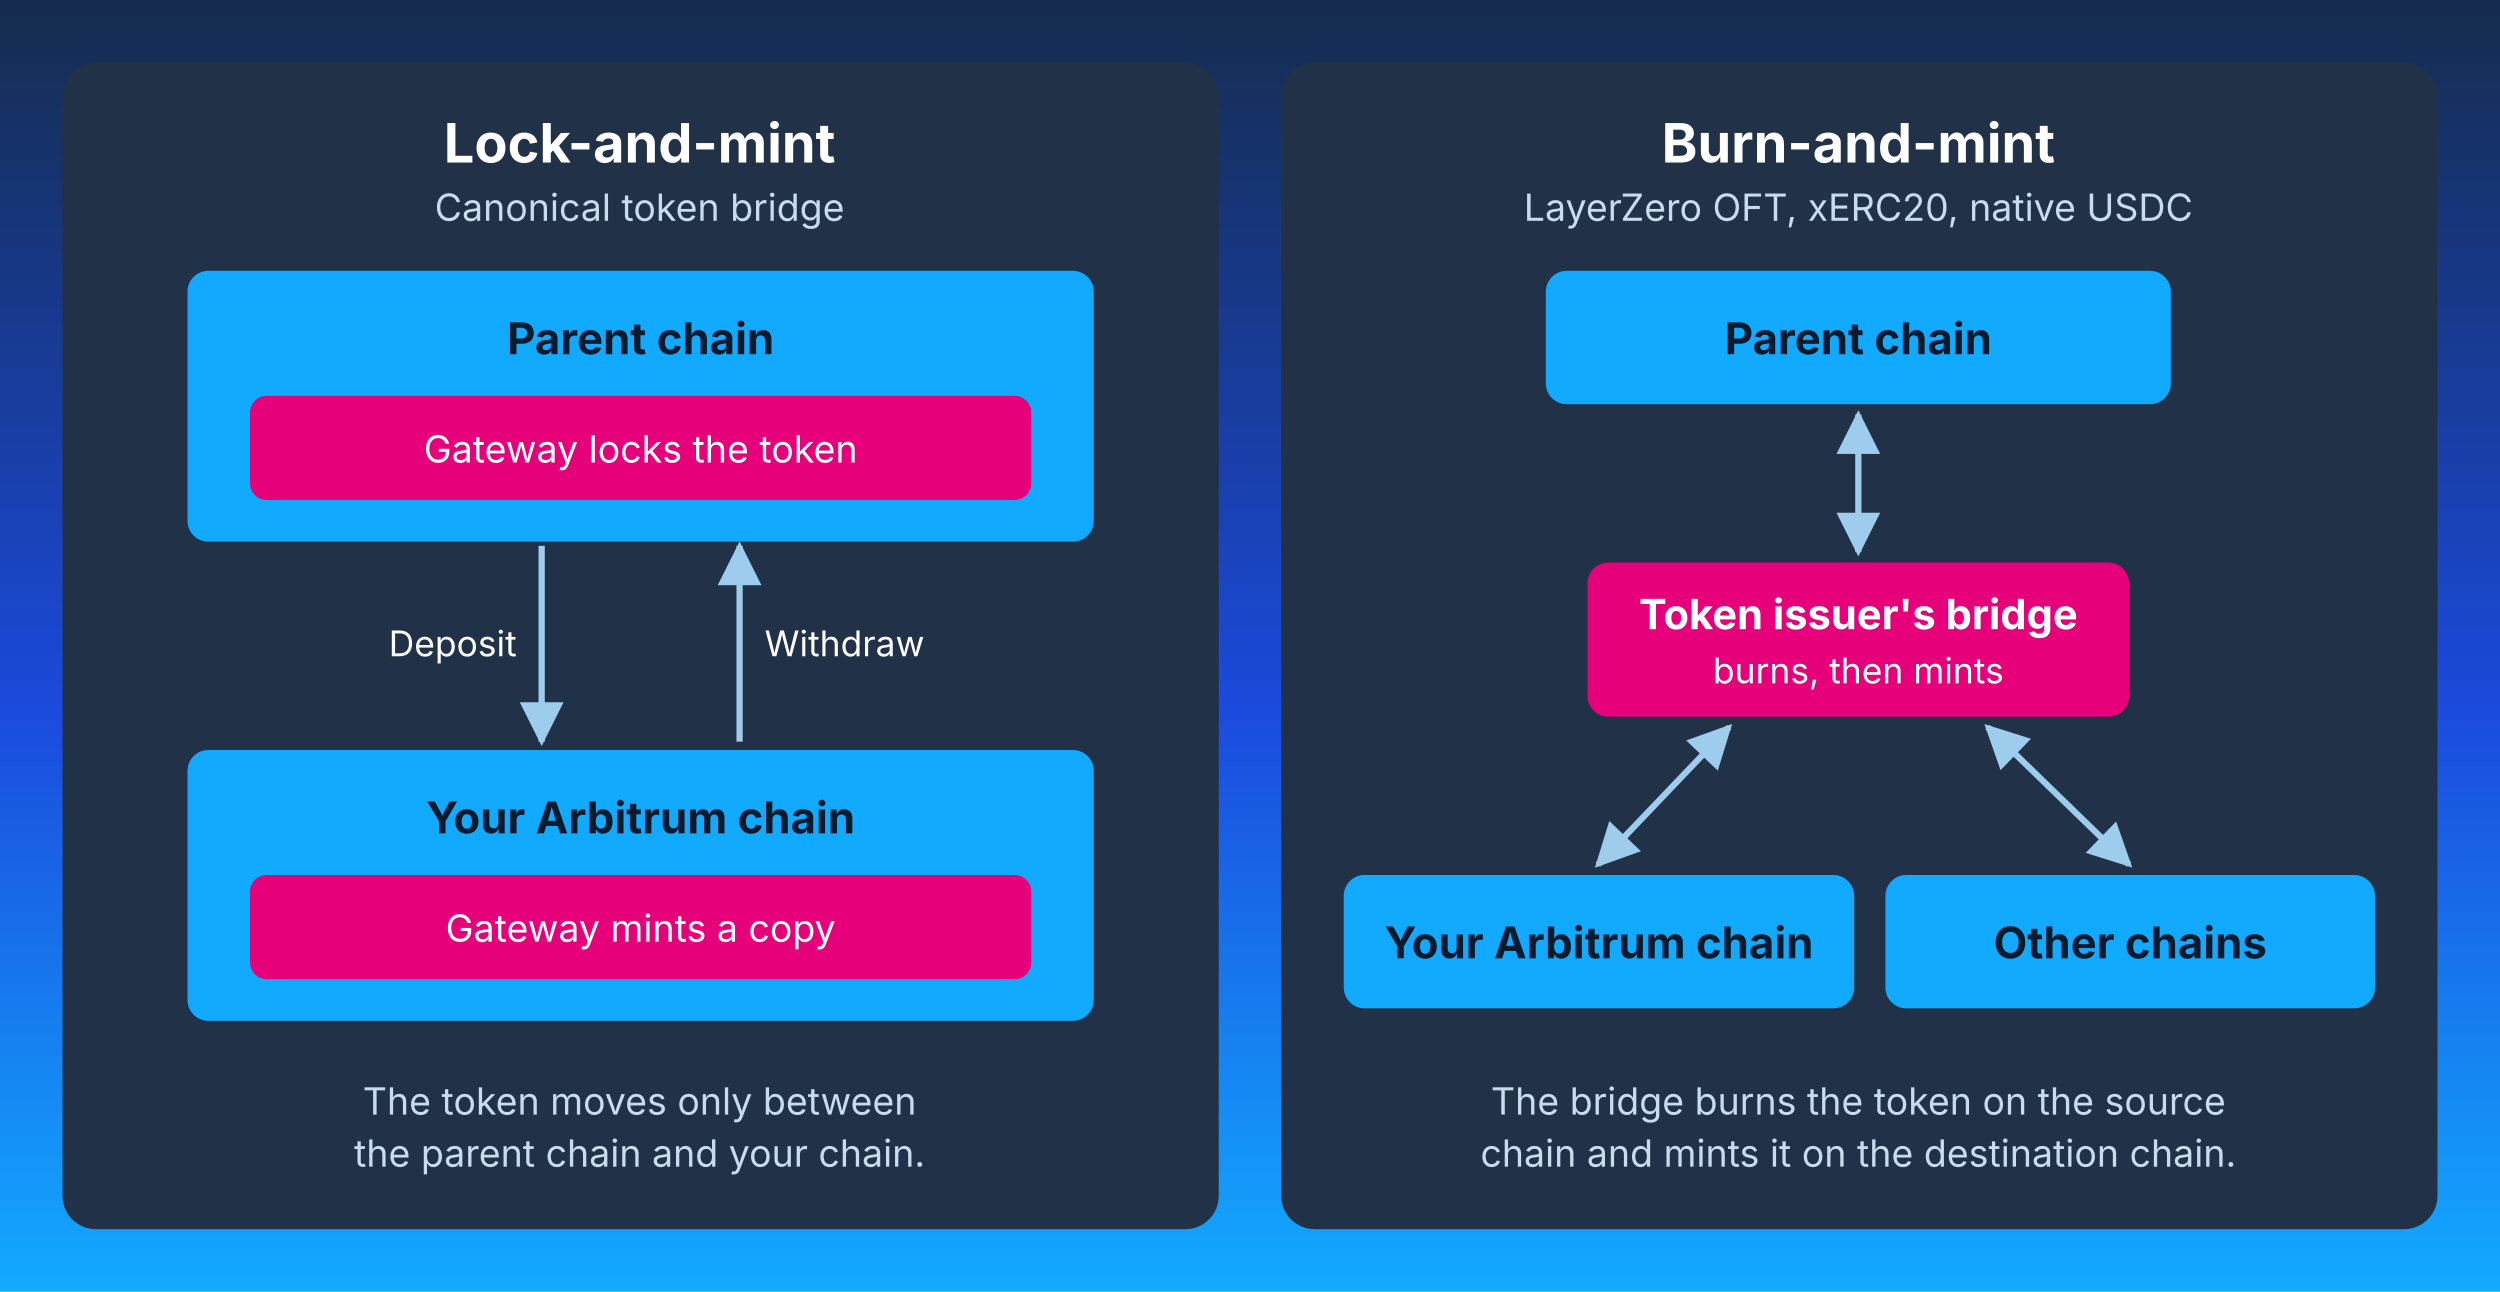
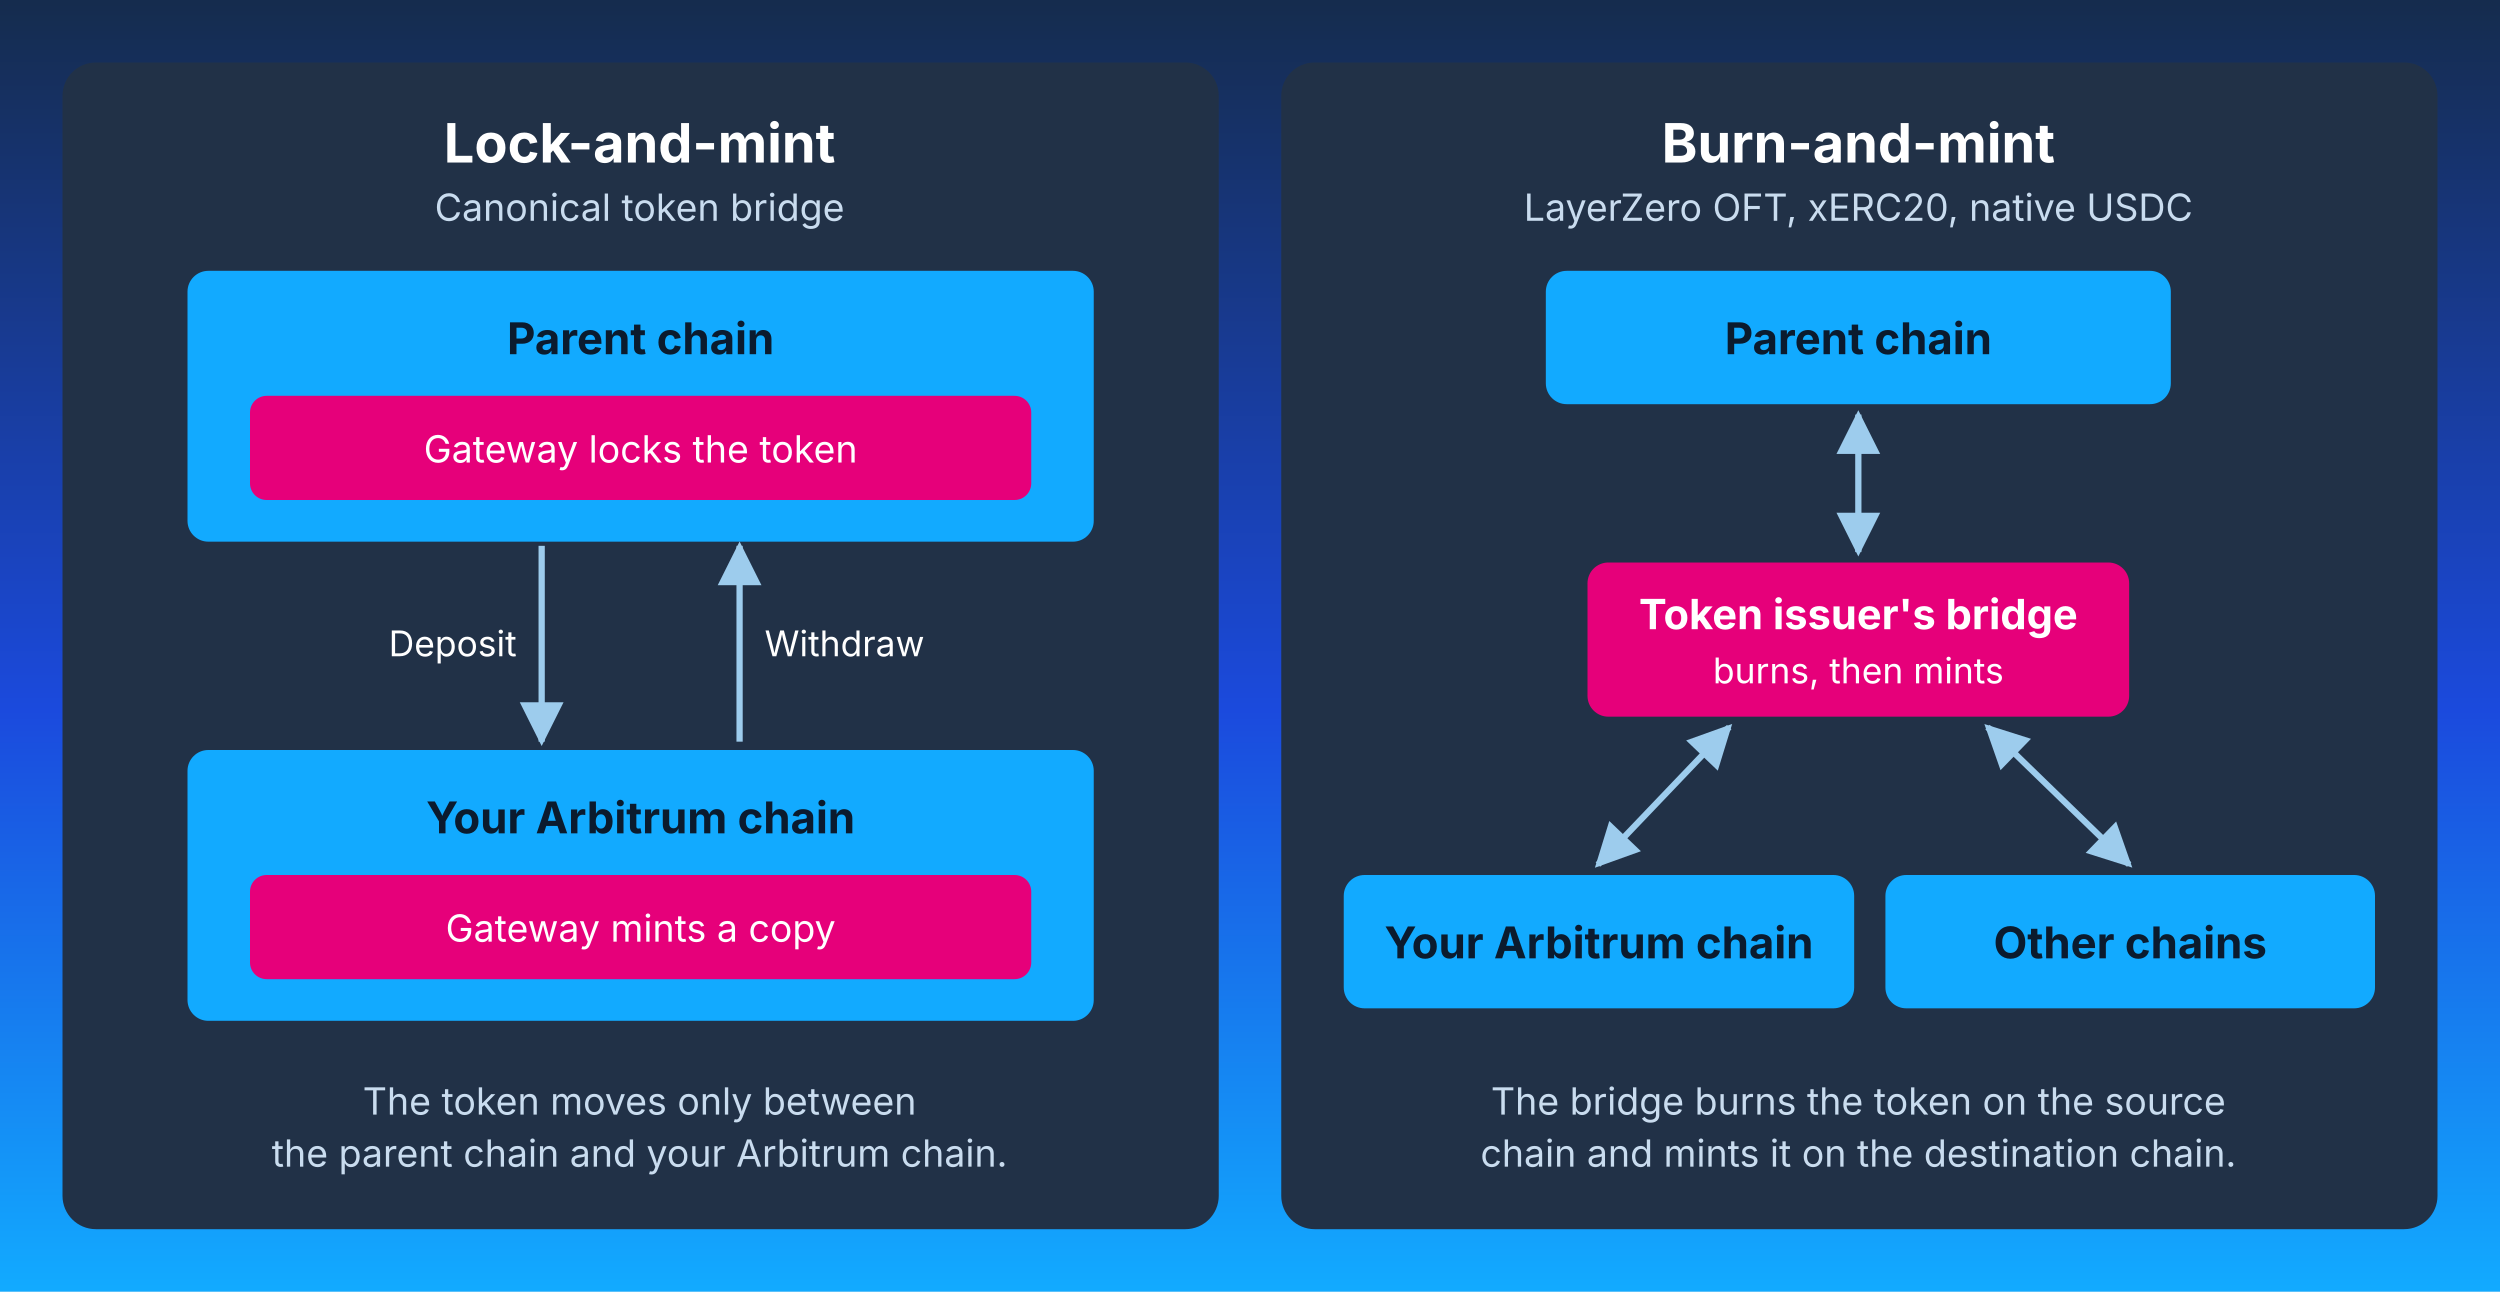
<svg xmlns="http://www.w3.org/2000/svg" width="1200" height="620" viewBox="0 0 1200 620" role="img">
  <defs>
    <linearGradient id="brandbg" x1="0" y1="0" x2="0" y2="1">
      <stop offset="0" stop-color="#152c4e" />
      <stop offset="0.55" stop-color="#1b4add" />
      <stop offset="1" stop-color="#12aaff" />
    </linearGradient>
    <marker id="arrow" viewBox="0 0 10 10" refX="9" refY="5" markerWidth="7" markerHeight="7" orient="auto">
      <path d="M0 0 L10 5 L0 10 z" fill="#9dcced" />
    </marker>
    <marker id="arrowstart" viewBox="0 0 10 10" refX="1" refY="5" markerWidth="7" markerHeight="7" orient="auto">
      <path d="M10 0 L0 5 L10 10 z" fill="#9dcced" />
    </marker>
  </defs>
  <rect x="0" y="0" width="1200" height="620" fill="url(#brandbg)" />
  <g font-family="Inter, 'Helvetica Neue', Arial, sans-serif">
    <rect x="30" y="30" width="555" height="560" rx="16" fill="#213147" />
    <text x="307" y="78" font-size="26" font-weight="bold" fill="#ffffff" text-anchor="middle">Lock-and-mint</text>
    <text x="307" y="106" font-size="18" font-weight="normal" fill="#c9dcef" text-anchor="middle">Canonical token bridge</text>
    <rect x="90" y="130" width="435" height="130" rx="10" fill="#12aaff" />
    <text x="307.5" y="170" font-size="21" font-weight="bold" fill="#0b1b2e" text-anchor="middle">Parent chain</text>
    <rect x="120" y="190" width="375" height="50" rx="8" fill="#e6007a" />
    <text x="307.5" y="222" font-size="18" font-weight="normal" fill="#ffffff" text-anchor="middle">Gateway locks the token</text>
    <rect x="90" y="360" width="435" height="130" rx="10" fill="#12aaff" />
    <text x="307.5" y="400" font-size="21" font-weight="bold" fill="#0b1b2e" text-anchor="middle">Your Arbitrum chain</text>
    <rect x="120" y="420" width="375" height="50" rx="8" fill="#e6007a" />
    <text x="307.5" y="452" font-size="18" font-weight="normal" fill="#ffffff" text-anchor="middle">Gateway mints a copy</text>
    <path d="M260 262 L260 356" fill="none" stroke="#9dcced" stroke-width="3" marker-end="url(#arrow)" />
    <path d="M355 356 L355 262" fill="none" stroke="#9dcced" stroke-width="3" marker-end="url(#arrow)" />
    <text x="248" y="315" font-size="17" font-weight="normal" fill="#ffffff" text-anchor="end">Deposit</text>
    <text x="367" y="315" font-size="17" font-weight="normal" fill="#ffffff" text-anchor="start">Withdraw</text>
    <text x="307" y="535" font-size="18" font-weight="normal" fill="#c9dcef" text-anchor="middle">The token moves only between</text>
-     <text x="307" y="560" font-size="18" font-weight="normal" fill="#c9dcef" text-anchor="middle">the parent chain and your chain.</text>
+     <text x="307" y="560" font-size="18" font-weight="normal" fill="#c9dcef" text-anchor="middle">the parent chain and your Arbitrum chain.</text>
    <rect x="615" y="30" width="555" height="560" rx="16" fill="#213147" />
    <text x="892" y="78" font-size="26" font-weight="bold" fill="#ffffff" text-anchor="middle">Burn-and-mint</text>
    <text x="892" y="106" font-size="18" font-weight="normal" fill="#c9dcef" text-anchor="middle">LayerZero OFT, xERC20, native USDC</text>
    <rect x="742" y="130" width="300" height="64" rx="10" fill="#12aaff" />
    <text x="892.0" y="170" font-size="21" font-weight="bold" fill="#0b1b2e" text-anchor="middle">Parent chain</text>
    <rect x="762" y="270" width="260" height="74" rx="10" fill="#e6007a" />
    <text x="892" y="302" font-size="20" font-weight="bold" fill="#ffffff" text-anchor="middle">Token issuer's bridge</text>
    <text x="892" y="328" font-size="17" font-weight="normal" fill="#ffffff" text-anchor="middle">burns, then mints</text>
    <rect x="645" y="420" width="245" height="64" rx="10" fill="#12aaff" />
    <text x="767.5" y="460" font-size="21" font-weight="bold" fill="#0b1b2e" text-anchor="middle">Your Arbitrum chain</text>
    <rect x="905" y="420" width="235" height="64" rx="10" fill="#12aaff" />
    <text x="1022.5" y="460" font-size="21" font-weight="bold" fill="#0b1b2e" text-anchor="middle">Other chains</text>
    <path d="M892 199 L892 265" fill="none" stroke="#9dcced" stroke-width="3" marker-start="url(#arrowstart)" marker-end="url(#arrow)" />
    <path d="M830 349 L767 415" fill="none" stroke="#9dcced" stroke-width="3" marker-start="url(#arrowstart)" marker-end="url(#arrow)" />
    <path d="M954 349 L1022 415" fill="none" stroke="#9dcced" stroke-width="3" marker-start="url(#arrowstart)" marker-end="url(#arrow)" />
    <text x="892" y="535" font-size="18" font-weight="normal" fill="#c9dcef" text-anchor="middle">The bridge burns the token on the source</text>
    <text x="892" y="560" font-size="18" font-weight="normal" fill="#c9dcef" text-anchor="middle">chain and mints it on the destination chain.</text>
  </g>
</svg>
